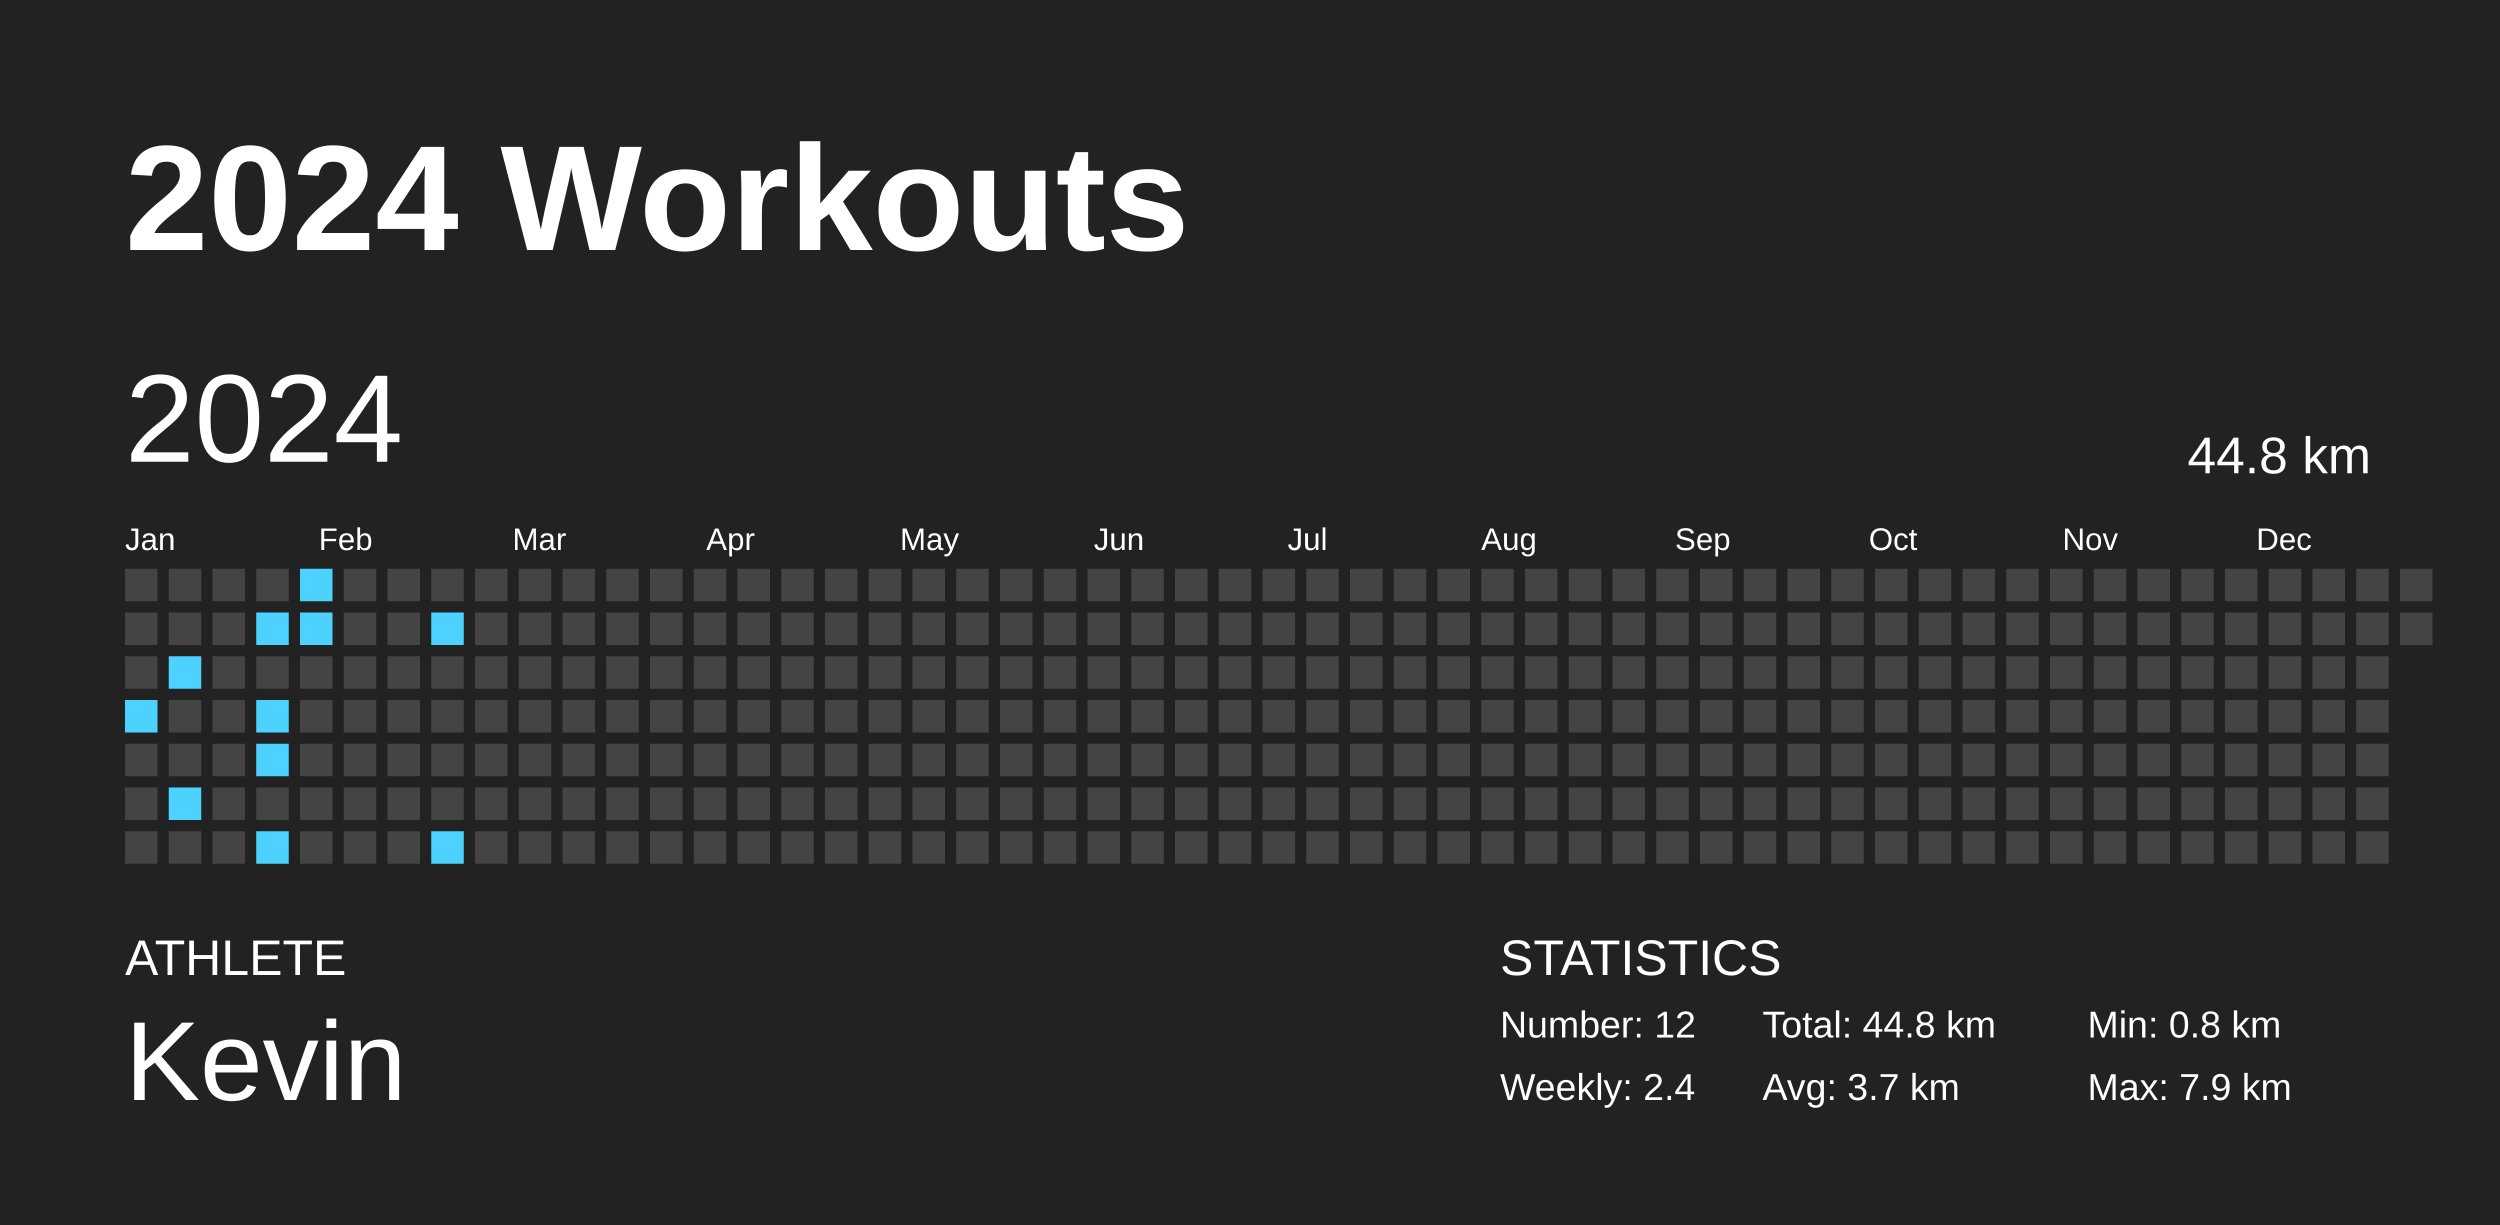
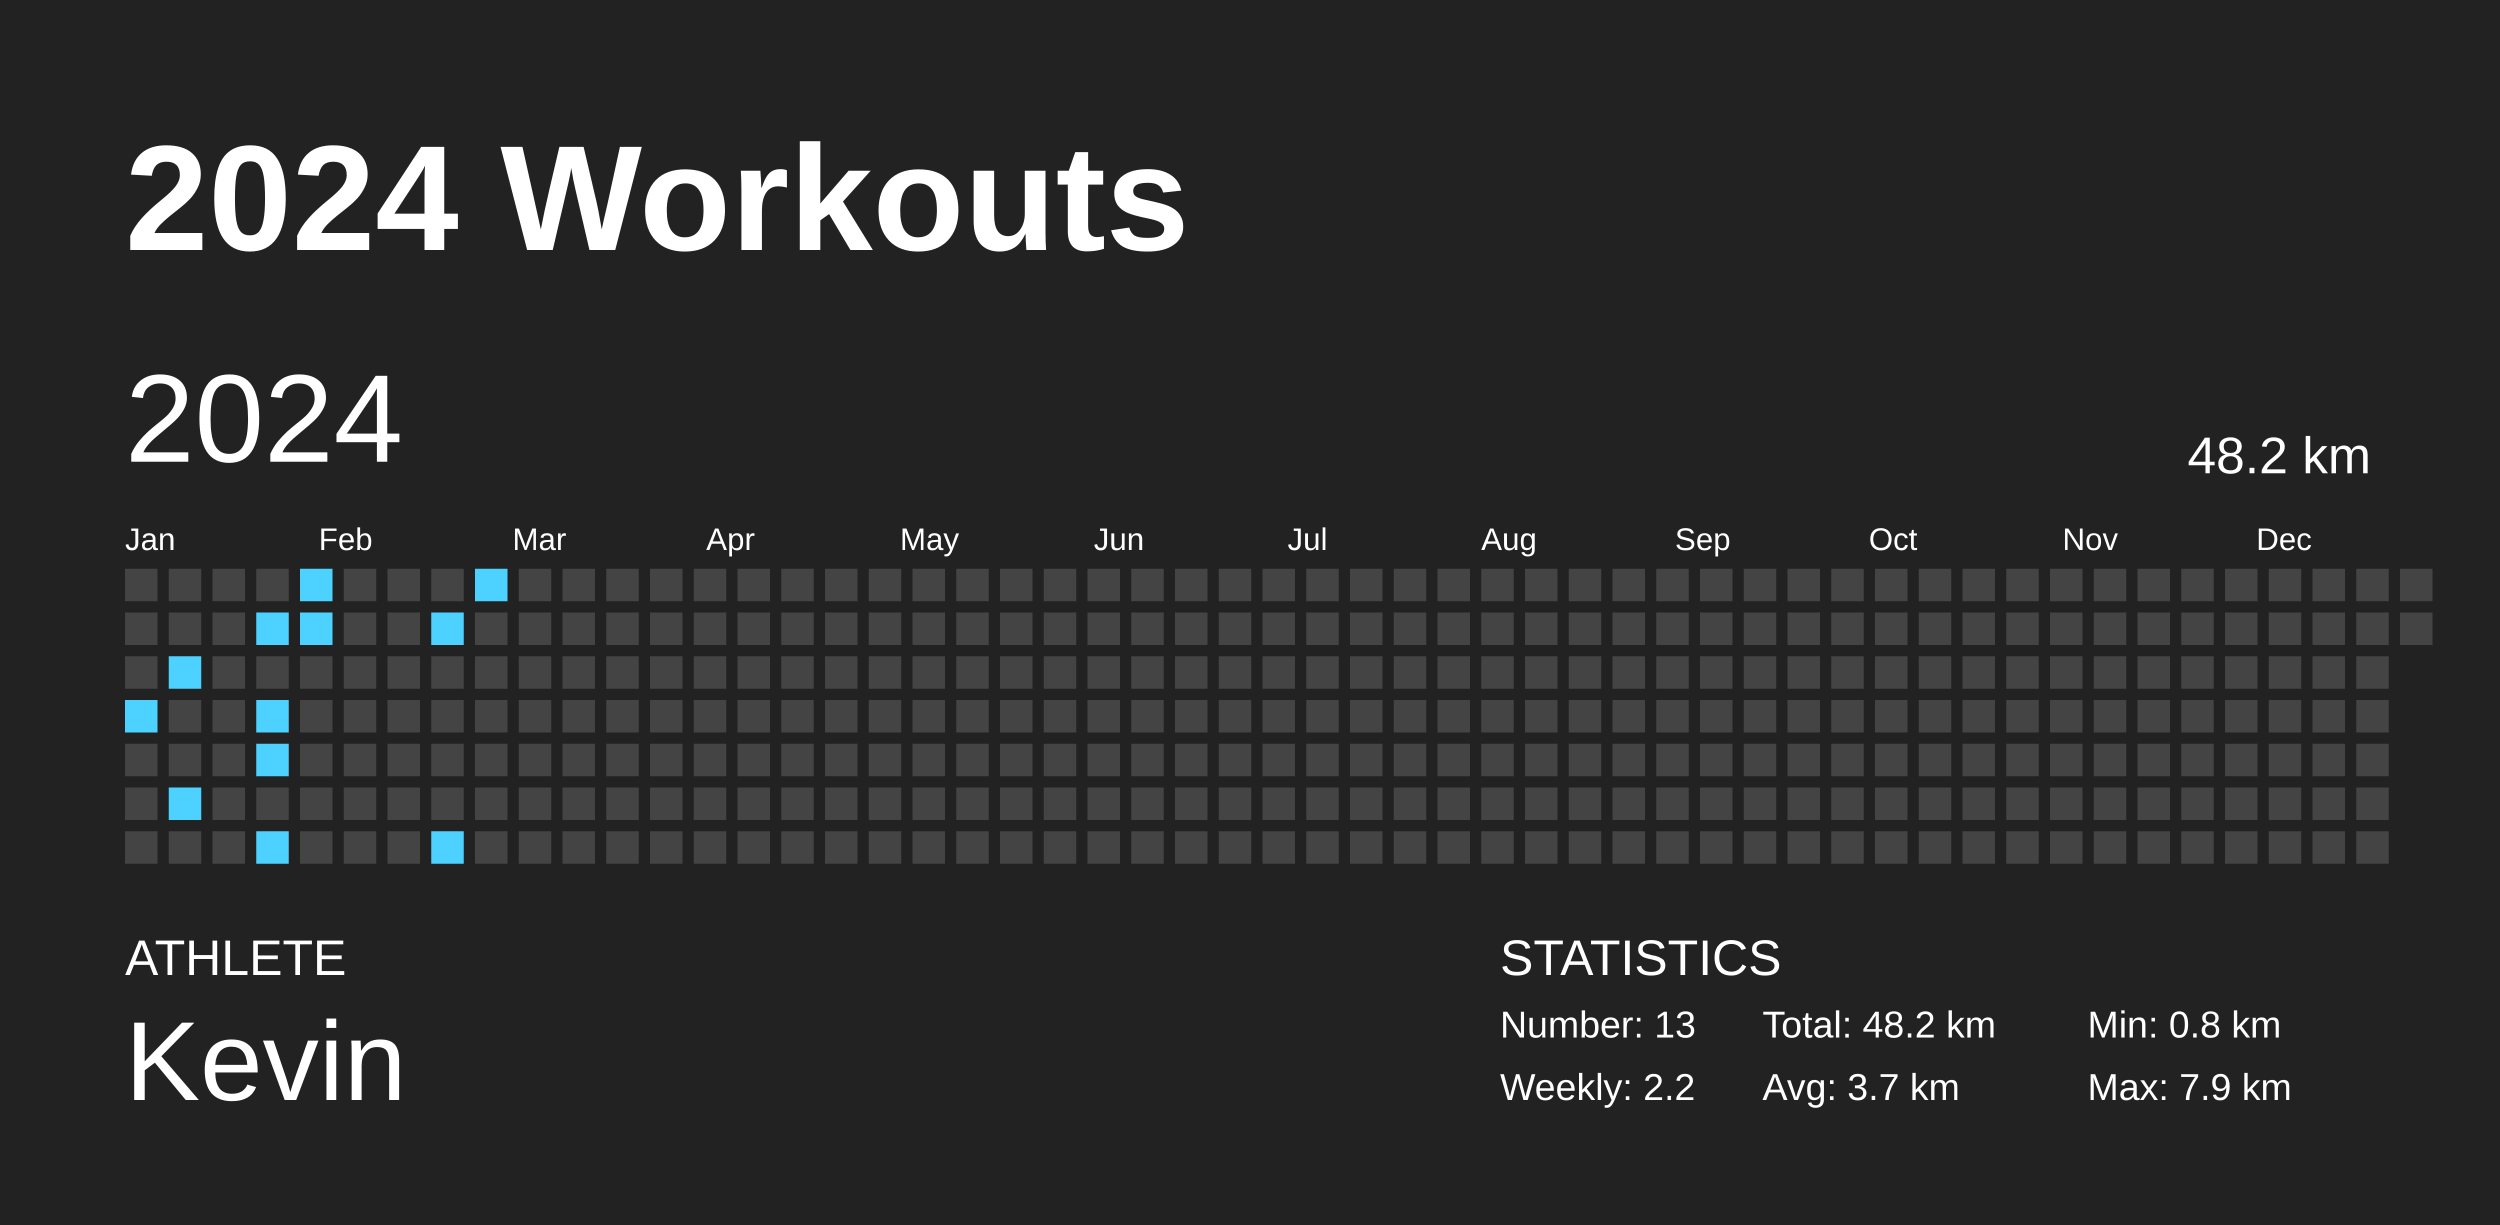
<svg xmlns="http://www.w3.org/2000/svg" baseProfile="full" height="98mm" version="1.1" viewBox="0,0,200,98" width="200mm">
  <defs />
  <rect fill="#222222" height="98" width="200" x="0" y="0" />
  <text fill="#FFFFFF" style="font-size:12px; font-family:Arial; font-weight:bold;" x="10" y="20">2024 Workouts</text>
  <text fill="#FFFFFF" style="font-size:4px; font-family:Arial" x="10" y="78">ATHLETE</text>
  <text fill="#FFFFFF" style="font-size:9px; font-family:Arial" x="10" y="88">Kevin</text>
  <text fill="#FFFFFF" style="font-size:4px; font-family:Arial" x="120" y="78">STATISTICS</text>
-   <text fill="#FFFFFF" style="font-size:3px; font-family:Arial" x="120" y="83">Number: 12</text>
-   <text fill="#FFFFFF" style="font-size:3px; font-family:Arial" x="120" y="88">Weekly: 2.4</text>
-   <text fill="#FFFFFF" style="font-size:3px; font-family:Arial" x="141" y="83">Total: 44.8 km</text>
+   <text fill="#FFFFFF" style="font-size:3px; font-family:Arial" x="120" y="83">Number: 13</text>
+   <text fill="#FFFFFF" style="font-size:3px; font-family:Arial" x="120" y="88">Weekly: 2.2</text>
+   <text fill="#FFFFFF" style="font-size:3px; font-family:Arial" x="141" y="83">Total: 48.2 km</text>
  <text fill="#FFFFFF" style="font-size:3px; font-family:Arial" x="141" y="88">Avg: 3.7 km</text>
  <text fill="#FFFFFF" style="font-size:3px; font-family:Arial" x="167" y="83">Min: 0.8 km</text>
  <text fill="#FFFFFF" style="font-size:3px; font-family:Arial" x="167" y="88">Max: 7.9 km</text>
  <text dominant-baseline="hanging" fill="#FFFFFF" style="font-size:10.0px; font-family:Arial;" x="10" y="30">2024</text>
-   <text dominant-baseline="hanging" fill="#FFFFFF" style="font-size:4.125px; font-family:Arial;" x="175" y="35">44.8 km</text>
+   <text dominant-baseline="hanging" fill="#FFFFFF" style="font-size:4.125px; font-family:Arial;" x="175" y="35">48.2 km</text>
  <text fill="#FFFFFF" style="font-size:2.5px; font-family:Arial" x="10.0" y="44">Jan</text>
  <text fill="#FFFFFF" style="font-size:2.5px; font-family:Arial" x="25.5" y="44">Feb</text>
  <text fill="#FFFFFF" style="font-size:2.5px; font-family:Arial" x="41.0" y="44">Mar</text>
  <text fill="#FFFFFF" style="font-size:2.5px; font-family:Arial" x="56.5" y="44">Apr</text>
  <text fill="#FFFFFF" style="font-size:2.5px; font-family:Arial" x="72.0" y="44">May</text>
  <text fill="#FFFFFF" style="font-size:2.5px; font-family:Arial" x="87.5" y="44">Jun</text>
  <text fill="#FFFFFF" style="font-size:2.5px; font-family:Arial" x="103.0" y="44">Jul</text>
  <text fill="#FFFFFF" style="font-size:2.5px; font-family:Arial" x="118.5" y="44">Aug</text>
  <text fill="#FFFFFF" style="font-size:2.5px; font-family:Arial" x="134.0" y="44">Sep</text>
  <text fill="#FFFFFF" style="font-size:2.5px; font-family:Arial" x="149.5" y="44">Oct</text>
  <text fill="#FFFFFF" style="font-size:2.5px; font-family:Arial" x="165.0" y="44">Nov</text>
  <text fill="#FFFFFF" style="font-size:2.5px; font-family:Arial" x="180.5" y="44">Dec</text>
  <rect fill="#444444" height="2.6" width="2.6" x="10.0" y="45.5" />
  <rect fill="#444444" height="2.6" width="2.6" x="10.0" y="49.0" />
  <rect fill="#444444" height="2.6" width="2.6" x="10.0" y="52.5" />
  <rect fill="#4dd2ff" height="2.6" width="2.6" x="10.0" y="56.0" />
  <rect fill="#444444" height="2.6" width="2.6" x="10.0" y="59.5" />
  <rect fill="#444444" height="2.6" width="2.6" x="10.0" y="63.0" />
  <rect fill="#444444" height="2.6" width="2.6" x="10.0" y="66.5" />
  <rect fill="#444444" height="2.6" width="2.6" x="13.5" y="45.5" />
  <rect fill="#444444" height="2.6" width="2.6" x="13.5" y="49.0" />
  <rect fill="#4dd2ff" height="2.6" width="2.6" x="13.5" y="52.5" />
  <rect fill="#444444" height="2.6" width="2.6" x="13.5" y="56.0" />
  <rect fill="#444444" height="2.6" width="2.6" x="13.5" y="59.5" />
  <rect fill="#4dd2ff" height="2.6" width="2.6" x="13.5" y="63.0" />
  <rect fill="#444444" height="2.6" width="2.6" x="13.5" y="66.5" />
  <rect fill="#444444" height="2.6" width="2.6" x="17.0" y="45.5" />
  <rect fill="#444444" height="2.6" width="2.6" x="17.0" y="49.0" />
  <rect fill="#444444" height="2.6" width="2.6" x="17.0" y="52.5" />
  <rect fill="#444444" height="2.6" width="2.6" x="17.0" y="56.0" />
  <rect fill="#444444" height="2.6" width="2.6" x="17.0" y="59.5" />
  <rect fill="#444444" height="2.6" width="2.6" x="17.0" y="63.0" />
  <rect fill="#444444" height="2.6" width="2.6" x="17.0" y="66.5" />
  <rect fill="#444444" height="2.6" width="2.6" x="20.5" y="45.5" />
  <rect fill="#4dd2ff" height="2.6" width="2.6" x="20.5" y="49.0" />
  <rect fill="#444444" height="2.6" width="2.6" x="20.5" y="52.5" />
  <rect fill="#4dd2ff" height="2.6" width="2.6" x="20.5" y="56.0" />
  <rect fill="#4dd2ff" height="2.6" width="2.6" x="20.5" y="59.5" />
  <rect fill="#444444" height="2.6" width="2.6" x="20.5" y="63.0" />
  <rect fill="#4dd2ff" height="2.6" width="2.6" x="20.5" y="66.5" />
  <rect fill="#4dd2ff" height="2.6" width="2.6" x="24.0" y="45.5" />
  <rect fill="#4dd2ff" height="2.6" width="2.6" x="24.0" y="49.0" />
  <rect fill="#444444" height="2.6" width="2.6" x="24.0" y="52.5" />
  <rect fill="#444444" height="2.6" width="2.6" x="24.0" y="56.0" />
  <rect fill="#444444" height="2.6" width="2.6" x="24.0" y="59.5" />
  <rect fill="#444444" height="2.6" width="2.6" x="24.0" y="63.0" />
  <rect fill="#444444" height="2.6" width="2.6" x="24.0" y="66.5" />
  <rect fill="#444444" height="2.6" width="2.6" x="27.5" y="45.5" />
  <rect fill="#444444" height="2.6" width="2.6" x="27.5" y="49.0" />
  <rect fill="#444444" height="2.6" width="2.6" x="27.5" y="52.5" />
  <rect fill="#444444" height="2.6" width="2.6" x="27.5" y="56.0" />
  <rect fill="#444444" height="2.6" width="2.6" x="27.5" y="59.5" />
  <rect fill="#444444" height="2.6" width="2.6" x="27.5" y="63.0" />
  <rect fill="#444444" height="2.6" width="2.6" x="27.5" y="66.5" />
  <rect fill="#444444" height="2.6" width="2.6" x="31.0" y="45.5" />
  <rect fill="#444444" height="2.6" width="2.6" x="31.0" y="49.0" />
  <rect fill="#444444" height="2.6" width="2.6" x="31.0" y="52.5" />
  <rect fill="#444444" height="2.6" width="2.6" x="31.0" y="56.0" />
  <rect fill="#444444" height="2.6" width="2.6" x="31.0" y="59.5" />
  <rect fill="#444444" height="2.6" width="2.6" x="31.0" y="63.0" />
  <rect fill="#444444" height="2.6" width="2.6" x="31.0" y="66.5" />
  <rect fill="#444444" height="2.6" width="2.6" x="34.5" y="45.5" />
  <rect fill="#4dd2ff" height="2.6" width="2.6" x="34.5" y="49.0" />
  <rect fill="#444444" height="2.6" width="2.6" x="34.5" y="52.5" />
  <rect fill="#444444" height="2.6" width="2.6" x="34.5" y="56.0" />
  <rect fill="#444444" height="2.6" width="2.6" x="34.5" y="59.5" />
  <rect fill="#444444" height="2.6" width="2.6" x="34.5" y="63.0" />
  <rect fill="#4dd2ff" height="2.6" width="2.6" x="34.5" y="66.5" />
-   <rect fill="#444444" height="2.6" width="2.6" x="38.0" y="45.5" />
+   <rect fill="#4dd2ff" height="2.6" width="2.6" x="38.0" y="45.5" />
  <rect fill="#444444" height="2.6" width="2.6" x="38.0" y="49.0" />
  <rect fill="#444444" height="2.6" width="2.6" x="38.0" y="52.5" />
  <rect fill="#444444" height="2.6" width="2.6" x="38.0" y="56.0" />
  <rect fill="#444444" height="2.6" width="2.6" x="38.0" y="59.5" />
  <rect fill="#444444" height="2.6" width="2.6" x="38.0" y="63.0" />
  <rect fill="#444444" height="2.6" width="2.6" x="38.0" y="66.5" />
  <rect fill="#444444" height="2.6" width="2.6" x="41.5" y="45.5" />
  <rect fill="#444444" height="2.6" width="2.6" x="41.5" y="49.0" />
  <rect fill="#444444" height="2.6" width="2.6" x="41.5" y="52.5" />
  <rect fill="#444444" height="2.6" width="2.6" x="41.5" y="56.0" />
  <rect fill="#444444" height="2.6" width="2.6" x="41.5" y="59.5" />
  <rect fill="#444444" height="2.6" width="2.6" x="41.5" y="63.0" />
  <rect fill="#444444" height="2.6" width="2.6" x="41.5" y="66.5" />
  <rect fill="#444444" height="2.6" width="2.6" x="45.0" y="45.5" />
  <rect fill="#444444" height="2.6" width="2.6" x="45.0" y="49.0" />
  <rect fill="#444444" height="2.6" width="2.6" x="45.0" y="52.5" />
  <rect fill="#444444" height="2.6" width="2.6" x="45.0" y="56.0" />
  <rect fill="#444444" height="2.6" width="2.6" x="45.0" y="59.5" />
  <rect fill="#444444" height="2.6" width="2.6" x="45.0" y="63.0" />
  <rect fill="#444444" height="2.6" width="2.6" x="45.0" y="66.5" />
  <rect fill="#444444" height="2.6" width="2.6" x="48.5" y="45.5" />
  <rect fill="#444444" height="2.6" width="2.6" x="48.5" y="49.0" />
  <rect fill="#444444" height="2.6" width="2.6" x="48.5" y="52.5" />
  <rect fill="#444444" height="2.6" width="2.6" x="48.5" y="56.0" />
  <rect fill="#444444" height="2.6" width="2.6" x="48.5" y="59.5" />
  <rect fill="#444444" height="2.6" width="2.6" x="48.5" y="63.0" />
  <rect fill="#444444" height="2.6" width="2.6" x="48.5" y="66.5" />
  <rect fill="#444444" height="2.6" width="2.6" x="52.0" y="45.5" />
  <rect fill="#444444" height="2.6" width="2.6" x="52.0" y="49.0" />
  <rect fill="#444444" height="2.6" width="2.6" x="52.0" y="52.5" />
  <rect fill="#444444" height="2.6" width="2.6" x="52.0" y="56.0" />
  <rect fill="#444444" height="2.6" width="2.6" x="52.0" y="59.5" />
  <rect fill="#444444" height="2.6" width="2.6" x="52.0" y="63.0" />
  <rect fill="#444444" height="2.6" width="2.6" x="52.0" y="66.5" />
  <rect fill="#444444" height="2.6" width="2.6" x="55.5" y="45.5" />
  <rect fill="#444444" height="2.6" width="2.6" x="55.5" y="49.0" />
  <rect fill="#444444" height="2.6" width="2.6" x="55.5" y="52.5" />
  <rect fill="#444444" height="2.6" width="2.6" x="55.5" y="56.0" />
  <rect fill="#444444" height="2.6" width="2.6" x="55.5" y="59.5" />
  <rect fill="#444444" height="2.6" width="2.6" x="55.5" y="63.0" />
  <rect fill="#444444" height="2.6" width="2.6" x="55.5" y="66.5" />
  <rect fill="#444444" height="2.6" width="2.6" x="59.0" y="45.5" />
  <rect fill="#444444" height="2.6" width="2.6" x="59.0" y="49.0" />
  <rect fill="#444444" height="2.6" width="2.6" x="59.0" y="52.5" />
  <rect fill="#444444" height="2.6" width="2.6" x="59.0" y="56.0" />
  <rect fill="#444444" height="2.6" width="2.6" x="59.0" y="59.5" />
  <rect fill="#444444" height="2.6" width="2.6" x="59.0" y="63.0" />
  <rect fill="#444444" height="2.6" width="2.6" x="59.0" y="66.5" />
  <rect fill="#444444" height="2.6" width="2.6" x="62.5" y="45.5" />
  <rect fill="#444444" height="2.6" width="2.6" x="62.5" y="49.0" />
  <rect fill="#444444" height="2.6" width="2.6" x="62.5" y="52.5" />
  <rect fill="#444444" height="2.6" width="2.6" x="62.5" y="56.0" />
  <rect fill="#444444" height="2.6" width="2.6" x="62.5" y="59.5" />
  <rect fill="#444444" height="2.6" width="2.6" x="62.5" y="63.0" />
  <rect fill="#444444" height="2.6" width="2.6" x="62.5" y="66.5" />
  <rect fill="#444444" height="2.6" width="2.6" x="66.0" y="45.5" />
  <rect fill="#444444" height="2.6" width="2.6" x="66.0" y="49.0" />
  <rect fill="#444444" height="2.6" width="2.6" x="66.0" y="52.5" />
  <rect fill="#444444" height="2.6" width="2.6" x="66.0" y="56.0" />
  <rect fill="#444444" height="2.6" width="2.6" x="66.0" y="59.5" />
  <rect fill="#444444" height="2.6" width="2.6" x="66.0" y="63.0" />
  <rect fill="#444444" height="2.6" width="2.6" x="66.0" y="66.5" />
  <rect fill="#444444" height="2.6" width="2.6" x="69.5" y="45.5" />
  <rect fill="#444444" height="2.6" width="2.6" x="69.5" y="49.0" />
  <rect fill="#444444" height="2.6" width="2.6" x="69.5" y="52.5" />
  <rect fill="#444444" height="2.6" width="2.6" x="69.5" y="56.0" />
  <rect fill="#444444" height="2.6" width="2.6" x="69.5" y="59.5" />
  <rect fill="#444444" height="2.6" width="2.6" x="69.5" y="63.0" />
  <rect fill="#444444" height="2.6" width="2.6" x="69.5" y="66.5" />
  <rect fill="#444444" height="2.6" width="2.6" x="73.0" y="45.5" />
  <rect fill="#444444" height="2.6" width="2.6" x="73.0" y="49.0" />
  <rect fill="#444444" height="2.6" width="2.6" x="73.0" y="52.5" />
  <rect fill="#444444" height="2.6" width="2.6" x="73.0" y="56.0" />
  <rect fill="#444444" height="2.6" width="2.6" x="73.0" y="59.5" />
  <rect fill="#444444" height="2.6" width="2.6" x="73.0" y="63.0" />
  <rect fill="#444444" height="2.6" width="2.6" x="73.0" y="66.5" />
  <rect fill="#444444" height="2.6" width="2.6" x="76.5" y="45.5" />
  <rect fill="#444444" height="2.6" width="2.6" x="76.5" y="49.0" />
  <rect fill="#444444" height="2.6" width="2.6" x="76.5" y="52.5" />
  <rect fill="#444444" height="2.6" width="2.6" x="76.5" y="56.0" />
  <rect fill="#444444" height="2.6" width="2.6" x="76.5" y="59.5" />
  <rect fill="#444444" height="2.6" width="2.6" x="76.5" y="63.0" />
  <rect fill="#444444" height="2.6" width="2.6" x="76.5" y="66.5" />
  <rect fill="#444444" height="2.6" width="2.6" x="80.0" y="45.5" />
  <rect fill="#444444" height="2.6" width="2.6" x="80.0" y="49.0" />
  <rect fill="#444444" height="2.6" width="2.6" x="80.0" y="52.5" />
  <rect fill="#444444" height="2.6" width="2.6" x="80.0" y="56.0" />
  <rect fill="#444444" height="2.6" width="2.6" x="80.0" y="59.5" />
  <rect fill="#444444" height="2.6" width="2.6" x="80.0" y="63.0" />
  <rect fill="#444444" height="2.6" width="2.6" x="80.0" y="66.5" />
  <rect fill="#444444" height="2.6" width="2.6" x="83.5" y="45.5" />
  <rect fill="#444444" height="2.6" width="2.6" x="83.5" y="49.0" />
  <rect fill="#444444" height="2.6" width="2.6" x="83.5" y="52.5" />
  <rect fill="#444444" height="2.6" width="2.6" x="83.5" y="56.0" />
  <rect fill="#444444" height="2.6" width="2.6" x="83.5" y="59.5" />
  <rect fill="#444444" height="2.6" width="2.6" x="83.5" y="63.0" />
  <rect fill="#444444" height="2.6" width="2.6" x="83.5" y="66.5" />
  <rect fill="#444444" height="2.6" width="2.6" x="87.0" y="45.5" />
  <rect fill="#444444" height="2.6" width="2.6" x="87.0" y="49.0" />
  <rect fill="#444444" height="2.6" width="2.6" x="87.0" y="52.5" />
  <rect fill="#444444" height="2.6" width="2.6" x="87.0" y="56.0" />
  <rect fill="#444444" height="2.6" width="2.6" x="87.0" y="59.5" />
  <rect fill="#444444" height="2.6" width="2.6" x="87.0" y="63.0" />
  <rect fill="#444444" height="2.6" width="2.6" x="87.0" y="66.5" />
  <rect fill="#444444" height="2.6" width="2.6" x="90.5" y="45.5" />
  <rect fill="#444444" height="2.6" width="2.6" x="90.5" y="49.0" />
  <rect fill="#444444" height="2.6" width="2.6" x="90.5" y="52.5" />
  <rect fill="#444444" height="2.6" width="2.6" x="90.5" y="56.0" />
  <rect fill="#444444" height="2.6" width="2.6" x="90.5" y="59.5" />
  <rect fill="#444444" height="2.6" width="2.6" x="90.5" y="63.0" />
  <rect fill="#444444" height="2.6" width="2.6" x="90.5" y="66.5" />
  <rect fill="#444444" height="2.6" width="2.6" x="94.0" y="45.5" />
  <rect fill="#444444" height="2.6" width="2.6" x="94.0" y="49.0" />
  <rect fill="#444444" height="2.6" width="2.6" x="94.0" y="52.5" />
  <rect fill="#444444" height="2.6" width="2.6" x="94.0" y="56.0" />
  <rect fill="#444444" height="2.6" width="2.6" x="94.0" y="59.5" />
  <rect fill="#444444" height="2.6" width="2.6" x="94.0" y="63.0" />
  <rect fill="#444444" height="2.6" width="2.6" x="94.0" y="66.5" />
  <rect fill="#444444" height="2.6" width="2.6" x="97.5" y="45.5" />
  <rect fill="#444444" height="2.6" width="2.6" x="97.5" y="49.0" />
  <rect fill="#444444" height="2.6" width="2.6" x="97.5" y="52.5" />
  <rect fill="#444444" height="2.6" width="2.6" x="97.5" y="56.0" />
  <rect fill="#444444" height="2.6" width="2.6" x="97.5" y="59.5" />
  <rect fill="#444444" height="2.6" width="2.6" x="97.5" y="63.0" />
  <rect fill="#444444" height="2.6" width="2.6" x="97.5" y="66.5" />
  <rect fill="#444444" height="2.6" width="2.6" x="101.0" y="45.5" />
  <rect fill="#444444" height="2.6" width="2.6" x="101.0" y="49.0" />
  <rect fill="#444444" height="2.6" width="2.6" x="101.0" y="52.5" />
  <rect fill="#444444" height="2.6" width="2.6" x="101.0" y="56.0" />
  <rect fill="#444444" height="2.6" width="2.6" x="101.0" y="59.5" />
  <rect fill="#444444" height="2.6" width="2.6" x="101.0" y="63.0" />
  <rect fill="#444444" height="2.6" width="2.6" x="101.0" y="66.5" />
  <rect fill="#444444" height="2.6" width="2.6" x="104.5" y="45.5" />
  <rect fill="#444444" height="2.6" width="2.6" x="104.5" y="49.0" />
  <rect fill="#444444" height="2.6" width="2.6" x="104.5" y="52.5" />
  <rect fill="#444444" height="2.6" width="2.6" x="104.5" y="56.0" />
  <rect fill="#444444" height="2.6" width="2.6" x="104.5" y="59.5" />
  <rect fill="#444444" height="2.6" width="2.6" x="104.5" y="63.0" />
  <rect fill="#444444" height="2.6" width="2.6" x="104.5" y="66.5" />
  <rect fill="#444444" height="2.6" width="2.6" x="108.0" y="45.5" />
  <rect fill="#444444" height="2.6" width="2.6" x="108.0" y="49.0" />
  <rect fill="#444444" height="2.6" width="2.6" x="108.0" y="52.5" />
  <rect fill="#444444" height="2.6" width="2.6" x="108.0" y="56.0" />
  <rect fill="#444444" height="2.6" width="2.6" x="108.0" y="59.5" />
  <rect fill="#444444" height="2.6" width="2.6" x="108.0" y="63.0" />
  <rect fill="#444444" height="2.6" width="2.6" x="108.0" y="66.5" />
  <rect fill="#444444" height="2.6" width="2.6" x="111.5" y="45.5" />
  <rect fill="#444444" height="2.6" width="2.6" x="111.5" y="49.0" />
  <rect fill="#444444" height="2.6" width="2.6" x="111.5" y="52.5" />
  <rect fill="#444444" height="2.6" width="2.6" x="111.5" y="56.0" />
  <rect fill="#444444" height="2.6" width="2.6" x="111.5" y="59.5" />
  <rect fill="#444444" height="2.6" width="2.6" x="111.5" y="63.0" />
  <rect fill="#444444" height="2.6" width="2.6" x="111.5" y="66.5" />
  <rect fill="#444444" height="2.6" width="2.6" x="115.0" y="45.5" />
  <rect fill="#444444" height="2.6" width="2.6" x="115.0" y="49.0" />
  <rect fill="#444444" height="2.6" width="2.6" x="115.0" y="52.5" />
  <rect fill="#444444" height="2.6" width="2.6" x="115.0" y="56.0" />
  <rect fill="#444444" height="2.6" width="2.6" x="115.0" y="59.5" />
  <rect fill="#444444" height="2.6" width="2.6" x="115.0" y="63.0" />
  <rect fill="#444444" height="2.6" width="2.6" x="115.0" y="66.5" />
  <rect fill="#444444" height="2.6" width="2.6" x="118.5" y="45.5" />
  <rect fill="#444444" height="2.6" width="2.6" x="118.5" y="49.0" />
  <rect fill="#444444" height="2.6" width="2.6" x="118.5" y="52.5" />
  <rect fill="#444444" height="2.6" width="2.6" x="118.5" y="56.0" />
  <rect fill="#444444" height="2.6" width="2.6" x="118.5" y="59.5" />
  <rect fill="#444444" height="2.6" width="2.6" x="118.5" y="63.0" />
  <rect fill="#444444" height="2.6" width="2.6" x="118.5" y="66.5" />
  <rect fill="#444444" height="2.6" width="2.6" x="122.0" y="45.5" />
  <rect fill="#444444" height="2.6" width="2.6" x="122.0" y="49.0" />
  <rect fill="#444444" height="2.6" width="2.6" x="122.0" y="52.5" />
  <rect fill="#444444" height="2.6" width="2.6" x="122.0" y="56.0" />
  <rect fill="#444444" height="2.6" width="2.6" x="122.0" y="59.5" />
  <rect fill="#444444" height="2.6" width="2.6" x="122.0" y="63.0" />
  <rect fill="#444444" height="2.6" width="2.6" x="122.0" y="66.5" />
  <rect fill="#444444" height="2.6" width="2.6" x="125.5" y="45.5" />
  <rect fill="#444444" height="2.6" width="2.6" x="125.5" y="49.0" />
  <rect fill="#444444" height="2.6" width="2.6" x="125.5" y="52.5" />
  <rect fill="#444444" height="2.6" width="2.6" x="125.5" y="56.0" />
  <rect fill="#444444" height="2.6" width="2.6" x="125.5" y="59.5" />
  <rect fill="#444444" height="2.6" width="2.6" x="125.5" y="63.0" />
  <rect fill="#444444" height="2.6" width="2.6" x="125.5" y="66.5" />
  <rect fill="#444444" height="2.6" width="2.6" x="129.0" y="45.5" />
  <rect fill="#444444" height="2.6" width="2.6" x="129.0" y="49.0" />
  <rect fill="#444444" height="2.6" width="2.6" x="129.0" y="52.5" />
  <rect fill="#444444" height="2.6" width="2.6" x="129.0" y="56.0" />
  <rect fill="#444444" height="2.6" width="2.6" x="129.0" y="59.5" />
  <rect fill="#444444" height="2.6" width="2.6" x="129.0" y="63.0" />
  <rect fill="#444444" height="2.6" width="2.6" x="129.0" y="66.5" />
  <rect fill="#444444" height="2.6" width="2.6" x="132.5" y="45.5" />
  <rect fill="#444444" height="2.6" width="2.6" x="132.5" y="49.0" />
  <rect fill="#444444" height="2.6" width="2.6" x="132.5" y="52.5" />
  <rect fill="#444444" height="2.6" width="2.6" x="132.5" y="56.0" />
  <rect fill="#444444" height="2.6" width="2.6" x="132.5" y="59.5" />
  <rect fill="#444444" height="2.6" width="2.6" x="132.5" y="63.0" />
  <rect fill="#444444" height="2.6" width="2.6" x="132.5" y="66.5" />
  <rect fill="#444444" height="2.6" width="2.6" x="136.0" y="45.5" />
  <rect fill="#444444" height="2.6" width="2.6" x="136.0" y="49.0" />
  <rect fill="#444444" height="2.6" width="2.6" x="136.0" y="52.5" />
  <rect fill="#444444" height="2.6" width="2.6" x="136.0" y="56.0" />
  <rect fill="#444444" height="2.6" width="2.6" x="136.0" y="59.5" />
  <rect fill="#444444" height="2.6" width="2.6" x="136.0" y="63.0" />
  <rect fill="#444444" height="2.6" width="2.6" x="136.0" y="66.5" />
  <rect fill="#444444" height="2.6" width="2.6" x="139.5" y="45.5" />
  <rect fill="#444444" height="2.6" width="2.6" x="139.5" y="49.0" />
  <rect fill="#444444" height="2.6" width="2.6" x="139.5" y="52.5" />
  <rect fill="#444444" height="2.6" width="2.6" x="139.5" y="56.0" />
  <rect fill="#444444" height="2.6" width="2.6" x="139.5" y="59.5" />
  <rect fill="#444444" height="2.6" width="2.6" x="139.5" y="63.0" />
  <rect fill="#444444" height="2.6" width="2.6" x="139.5" y="66.5" />
  <rect fill="#444444" height="2.6" width="2.6" x="143.0" y="45.5" />
  <rect fill="#444444" height="2.6" width="2.6" x="143.0" y="49.0" />
  <rect fill="#444444" height="2.6" width="2.6" x="143.0" y="52.5" />
  <rect fill="#444444" height="2.6" width="2.6" x="143.0" y="56.0" />
  <rect fill="#444444" height="2.6" width="2.6" x="143.0" y="59.5" />
  <rect fill="#444444" height="2.6" width="2.6" x="143.0" y="63.0" />
  <rect fill="#444444" height="2.6" width="2.6" x="143.0" y="66.5" />
  <rect fill="#444444" height="2.6" width="2.6" x="146.5" y="45.5" />
  <rect fill="#444444" height="2.6" width="2.6" x="146.5" y="49.0" />
  <rect fill="#444444" height="2.6" width="2.6" x="146.5" y="52.5" />
  <rect fill="#444444" height="2.6" width="2.6" x="146.5" y="56.0" />
  <rect fill="#444444" height="2.6" width="2.6" x="146.5" y="59.5" />
  <rect fill="#444444" height="2.6" width="2.6" x="146.5" y="63.0" />
  <rect fill="#444444" height="2.6" width="2.6" x="146.5" y="66.5" />
  <rect fill="#444444" height="2.6" width="2.6" x="150.0" y="45.5" />
  <rect fill="#444444" height="2.6" width="2.6" x="150.0" y="49.0" />
  <rect fill="#444444" height="2.6" width="2.6" x="150.0" y="52.5" />
  <rect fill="#444444" height="2.6" width="2.6" x="150.0" y="56.0" />
  <rect fill="#444444" height="2.6" width="2.6" x="150.0" y="59.5" />
  <rect fill="#444444" height="2.6" width="2.6" x="150.0" y="63.0" />
  <rect fill="#444444" height="2.6" width="2.6" x="150.0" y="66.5" />
  <rect fill="#444444" height="2.6" width="2.6" x="153.5" y="45.5" />
  <rect fill="#444444" height="2.6" width="2.6" x="153.5" y="49.0" />
  <rect fill="#444444" height="2.6" width="2.6" x="153.5" y="52.5" />
  <rect fill="#444444" height="2.6" width="2.6" x="153.5" y="56.0" />
  <rect fill="#444444" height="2.6" width="2.6" x="153.5" y="59.5" />
  <rect fill="#444444" height="2.6" width="2.6" x="153.5" y="63.0" />
  <rect fill="#444444" height="2.6" width="2.6" x="153.5" y="66.5" />
  <rect fill="#444444" height="2.6" width="2.6" x="157.0" y="45.5" />
  <rect fill="#444444" height="2.6" width="2.6" x="157.0" y="49.0" />
  <rect fill="#444444" height="2.6" width="2.6" x="157.0" y="52.5" />
  <rect fill="#444444" height="2.6" width="2.6" x="157.0" y="56.0" />
  <rect fill="#444444" height="2.6" width="2.6" x="157.0" y="59.5" />
  <rect fill="#444444" height="2.6" width="2.6" x="157.0" y="63.0" />
  <rect fill="#444444" height="2.6" width="2.6" x="157.0" y="66.5" />
  <rect fill="#444444" height="2.6" width="2.6" x="160.5" y="45.5" />
  <rect fill="#444444" height="2.6" width="2.6" x="160.5" y="49.0" />
  <rect fill="#444444" height="2.6" width="2.6" x="160.5" y="52.5" />
  <rect fill="#444444" height="2.6" width="2.6" x="160.5" y="56.0" />
  <rect fill="#444444" height="2.6" width="2.6" x="160.5" y="59.5" />
  <rect fill="#444444" height="2.6" width="2.6" x="160.5" y="63.0" />
  <rect fill="#444444" height="2.6" width="2.6" x="160.5" y="66.5" />
  <rect fill="#444444" height="2.6" width="2.6" x="164.0" y="45.5" />
  <rect fill="#444444" height="2.6" width="2.6" x="164.0" y="49.0" />
  <rect fill="#444444" height="2.6" width="2.6" x="164.0" y="52.5" />
  <rect fill="#444444" height="2.6" width="2.6" x="164.0" y="56.0" />
  <rect fill="#444444" height="2.6" width="2.6" x="164.0" y="59.5" />
  <rect fill="#444444" height="2.6" width="2.6" x="164.0" y="63.0" />
  <rect fill="#444444" height="2.6" width="2.6" x="164.0" y="66.5" />
  <rect fill="#444444" height="2.6" width="2.6" x="167.5" y="45.5" />
  <rect fill="#444444" height="2.6" width="2.6" x="167.5" y="49.0" />
  <rect fill="#444444" height="2.6" width="2.6" x="167.5" y="52.5" />
  <rect fill="#444444" height="2.6" width="2.6" x="167.5" y="56.0" />
  <rect fill="#444444" height="2.6" width="2.6" x="167.5" y="59.5" />
  <rect fill="#444444" height="2.6" width="2.6" x="167.5" y="63.0" />
  <rect fill="#444444" height="2.6" width="2.6" x="167.5" y="66.5" />
  <rect fill="#444444" height="2.6" width="2.6" x="171.0" y="45.5" />
  <rect fill="#444444" height="2.6" width="2.6" x="171.0" y="49.0" />
  <rect fill="#444444" height="2.6" width="2.6" x="171.0" y="52.5" />
  <rect fill="#444444" height="2.6" width="2.6" x="171.0" y="56.0" />
  <rect fill="#444444" height="2.6" width="2.6" x="171.0" y="59.5" />
  <rect fill="#444444" height="2.6" width="2.6" x="171.0" y="63.0" />
  <rect fill="#444444" height="2.6" width="2.6" x="171.0" y="66.5" />
  <rect fill="#444444" height="2.6" width="2.6" x="174.5" y="45.5" />
  <rect fill="#444444" height="2.6" width="2.6" x="174.5" y="49.0" />
  <rect fill="#444444" height="2.6" width="2.6" x="174.5" y="52.5" />
  <rect fill="#444444" height="2.6" width="2.6" x="174.5" y="56.0" />
  <rect fill="#444444" height="2.6" width="2.6" x="174.5" y="59.5" />
  <rect fill="#444444" height="2.6" width="2.6" x="174.5" y="63.0" />
  <rect fill="#444444" height="2.6" width="2.6" x="174.5" y="66.5" />
  <rect fill="#444444" height="2.6" width="2.6" x="178.0" y="45.5" />
  <rect fill="#444444" height="2.6" width="2.6" x="178.0" y="49.0" />
  <rect fill="#444444" height="2.6" width="2.6" x="178.0" y="52.5" />
  <rect fill="#444444" height="2.6" width="2.6" x="178.0" y="56.0" />
  <rect fill="#444444" height="2.6" width="2.6" x="178.0" y="59.5" />
  <rect fill="#444444" height="2.6" width="2.6" x="178.0" y="63.0" />
  <rect fill="#444444" height="2.6" width="2.6" x="178.0" y="66.5" />
  <rect fill="#444444" height="2.6" width="2.6" x="181.5" y="45.5" />
  <rect fill="#444444" height="2.6" width="2.6" x="181.5" y="49.0" />
  <rect fill="#444444" height="2.6" width="2.6" x="181.5" y="52.5" />
  <rect fill="#444444" height="2.6" width="2.6" x="181.5" y="56.0" />
  <rect fill="#444444" height="2.6" width="2.6" x="181.5" y="59.5" />
  <rect fill="#444444" height="2.6" width="2.6" x="181.5" y="63.0" />
  <rect fill="#444444" height="2.6" width="2.6" x="181.5" y="66.5" />
  <rect fill="#444444" height="2.6" width="2.6" x="185.0" y="45.5" />
  <rect fill="#444444" height="2.6" width="2.6" x="185.0" y="49.0" />
  <rect fill="#444444" height="2.6" width="2.6" x="185.0" y="52.5" />
  <rect fill="#444444" height="2.6" width="2.6" x="185.0" y="56.0" />
  <rect fill="#444444" height="2.6" width="2.6" x="185.0" y="59.5" />
  <rect fill="#444444" height="2.6" width="2.6" x="185.0" y="63.0" />
  <rect fill="#444444" height="2.6" width="2.6" x="185.0" y="66.5" />
  <rect fill="#444444" height="2.6" width="2.6" x="188.5" y="45.5" />
  <rect fill="#444444" height="2.6" width="2.6" x="188.5" y="49.0" />
  <rect fill="#444444" height="2.6" width="2.6" x="188.5" y="52.5" />
  <rect fill="#444444" height="2.6" width="2.6" x="188.5" y="56.0" />
  <rect fill="#444444" height="2.6" width="2.6" x="188.5" y="59.5" />
  <rect fill="#444444" height="2.6" width="2.6" x="188.5" y="63.0" />
  <rect fill="#444444" height="2.6" width="2.6" x="188.5" y="66.5" />
  <rect fill="#444444" height="2.6" width="2.6" x="192.0" y="45.5" />
  <rect fill="#444444" height="2.6" width="2.6" x="192.0" y="49.0" />
</svg>
